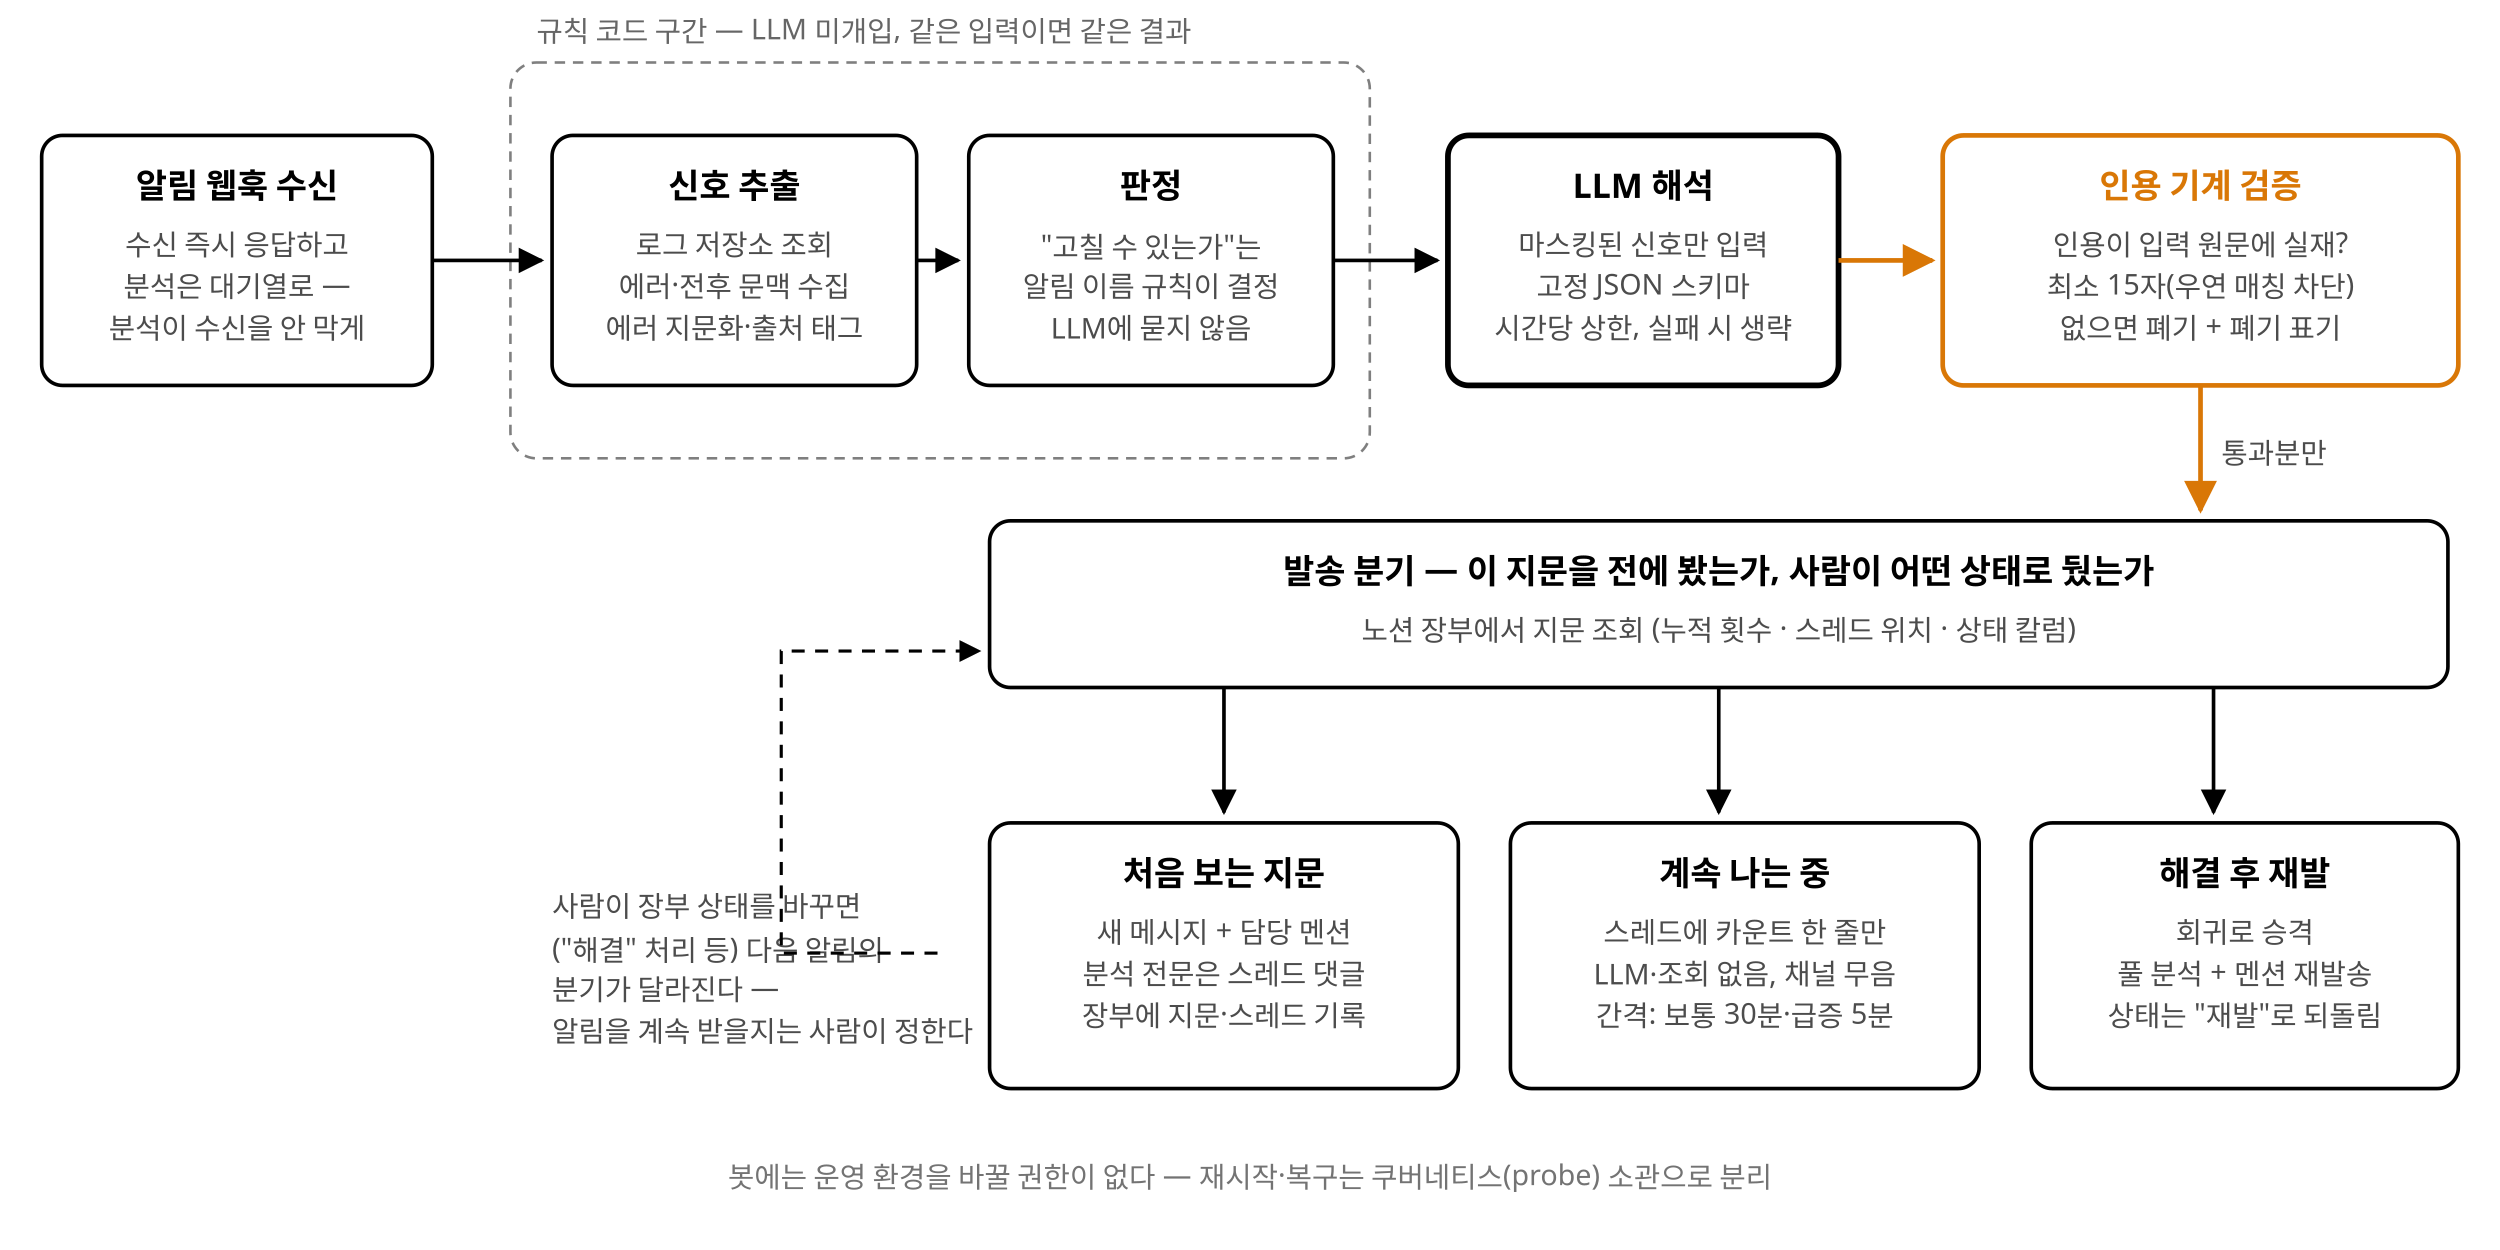
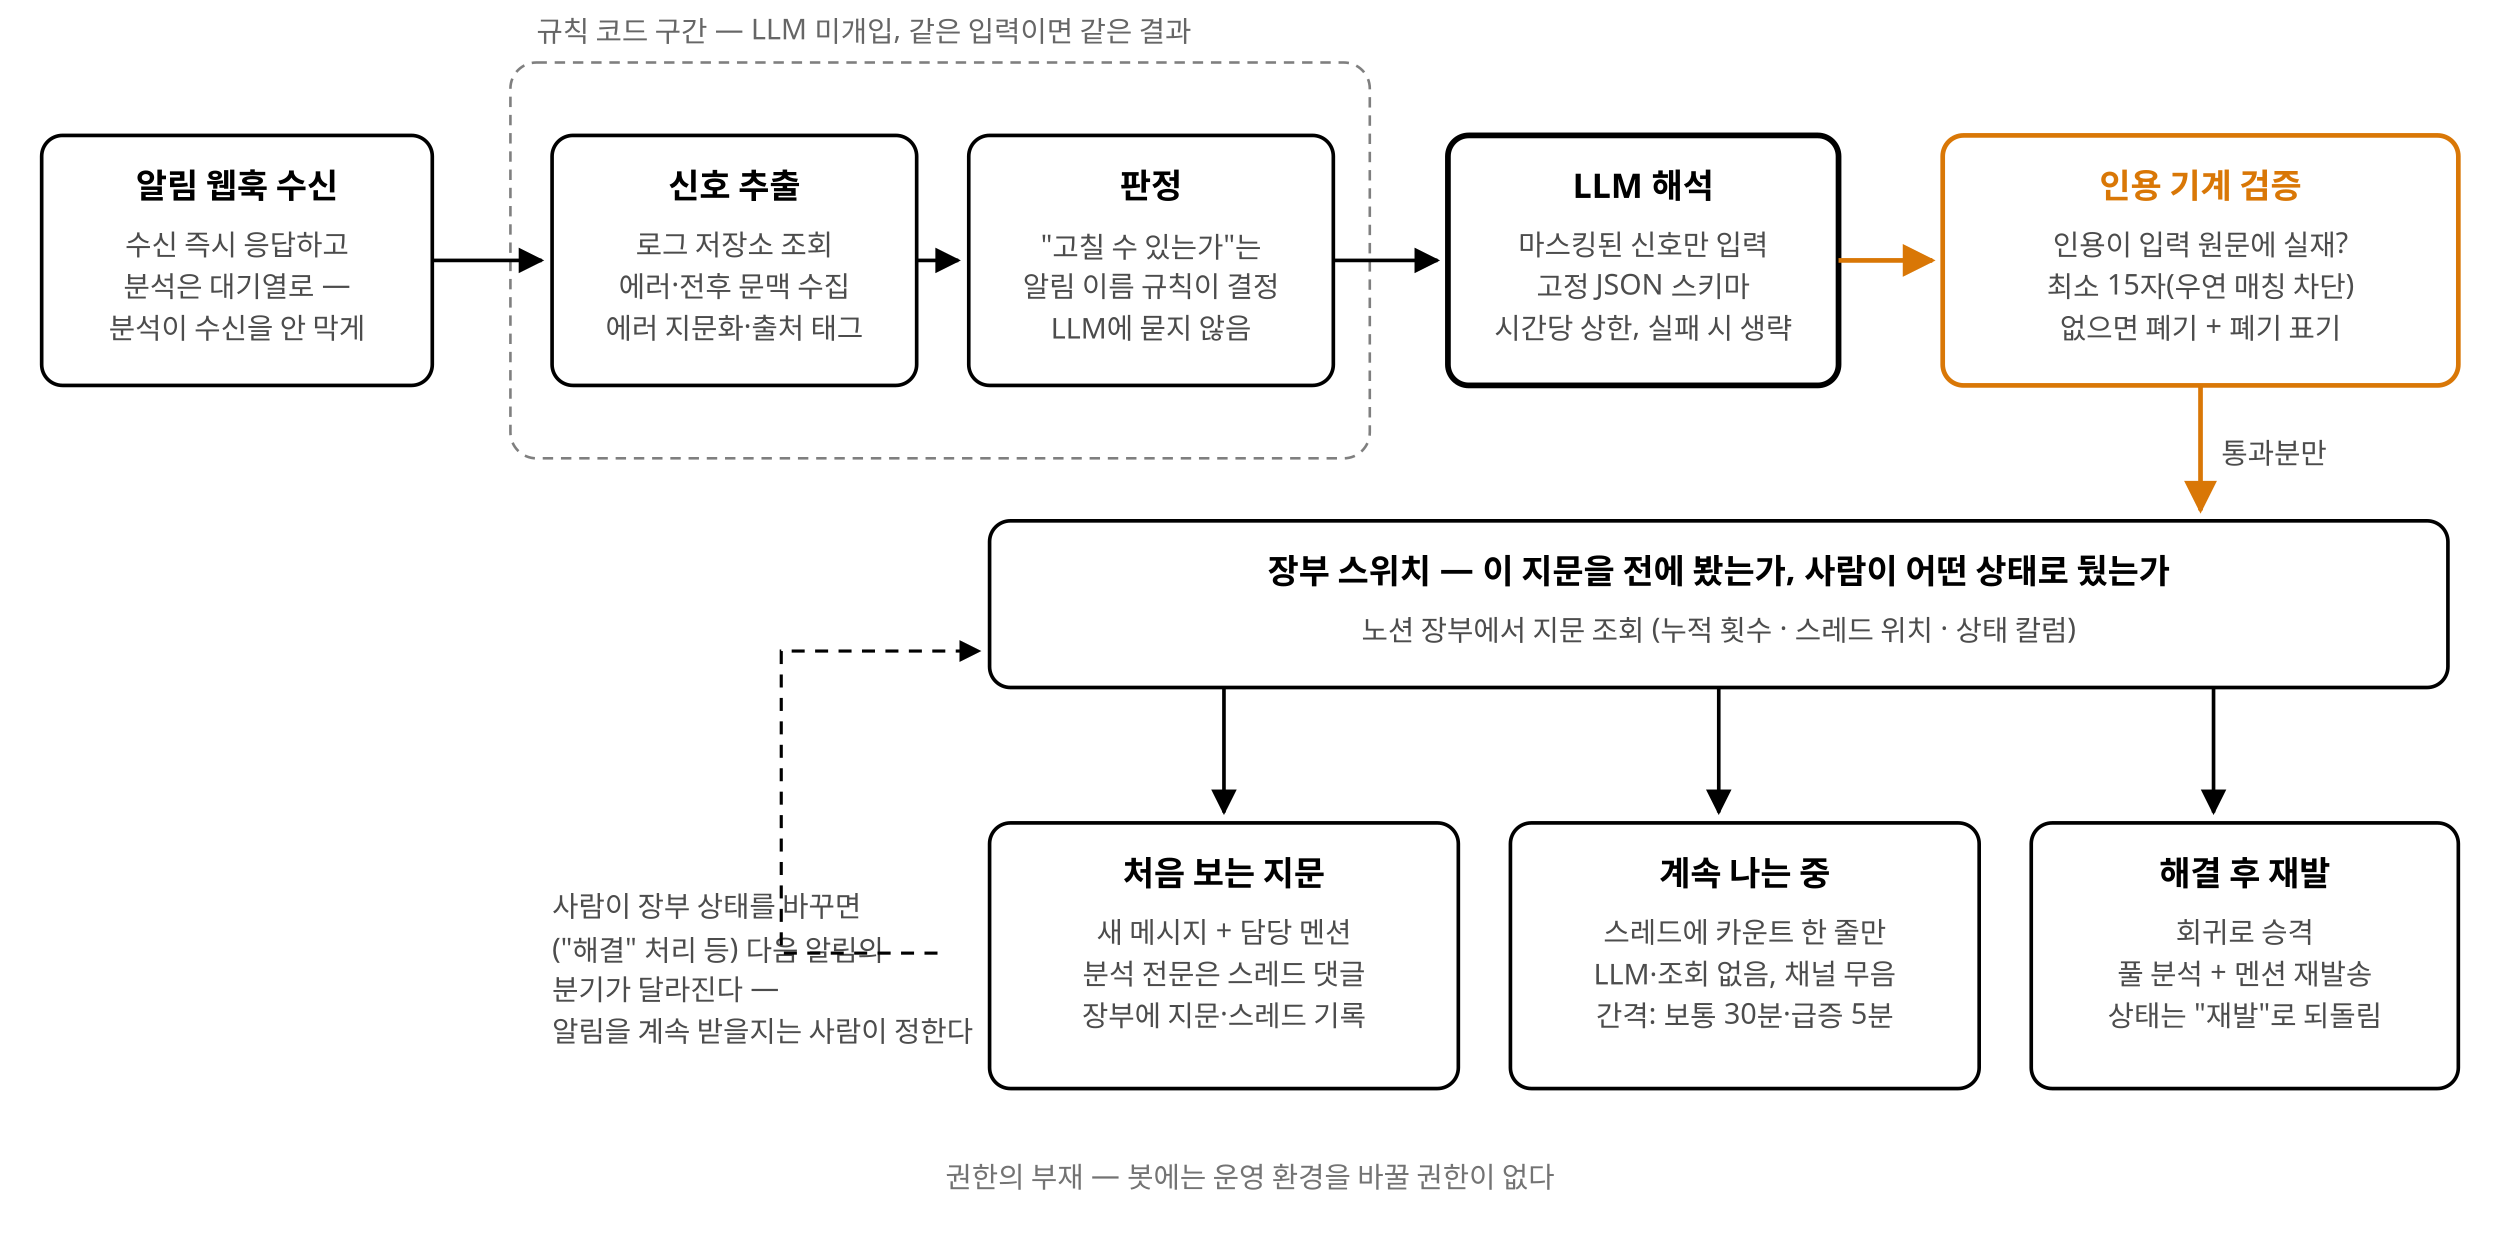
<svg xmlns="http://www.w3.org/2000/svg" viewBox="0 0 960 480" role="img" aria-label="알림이 웹훅으로 들어오면 규칙 코드가 신호 추출과 판정을 마친 뒤에야 LLM이 해석하고, 인용 기계 검증을 통과한 결과만 슬랙으로 나간다. 발송은 노션 장부 상태에 따라 신규·지속·회귀 세 갈래로 갈린다">
  <defs>
    <marker id="arr" viewBox="0 0 10 10" refX="9" refY="5" markerWidth="7" markerHeight="7" orient="auto-start-reverse">
      <path d="M0,0 L10,5 L0,10 z" fill="currentColor" />
    </marker>
    <marker id="arrA" viewBox="0 0 10 10" refX="9" refY="5" markerWidth="7" markerHeight="7" orient="auto-start-reverse">
      <path d="M0,0 L10,5 L0,10 z" fill="#d97706" />
    </marker>
  </defs>
  <g fill="none" stroke="currentColor" stroke-width="1.4">
    <rect x="16" y="52" width="150" height="96" rx="8" />
  </g>
  <g fill="currentColor" font-family="sans-serif">
    <text x="91" y="76" font-size="13" font-weight="600" text-anchor="middle">알림 웹훅 수신</text>
    <text x="91" y="98" font-size="11" opacity=".7" text-anchor="middle">수신 즉시 응답하고</text>
    <text x="91" y="114" font-size="11" opacity=".7" text-anchor="middle">분석은 대기열로 —</text>
    <text x="91" y="130" font-size="11" opacity=".7" text-anchor="middle">분석이 수신을 안 막게</text>
  </g>
  <rect x="196" y="24" width="330" height="152" rx="10" fill="none" stroke="currentColor" stroke-width="1" stroke-dasharray="4 3" opacity=".5" />
  <text x="206" y="16" font-size="11" fill="currentColor" opacity=".6" font-family="sans-serif">규칙 코드 구간 — LLM 미개입, 같은 입력이면 같은 결과</text>
  <g fill="none" stroke="currentColor" stroke-width="1.4">
    <rect x="212" y="52" width="140" height="96" rx="8" />
    <rect x="372" y="52" width="140" height="96" rx="8" />
  </g>
  <g fill="currentColor" font-family="sans-serif">
    <text x="282" y="76" font-size="13" font-weight="600" text-anchor="middle">신호 추출</text>
    <text x="282" y="98" font-size="11" opacity=".7" text-anchor="middle">로그 저장소 조회</text>
    <text x="282" y="114" font-size="11" opacity=".7" text-anchor="middle">에러·전후 문맥 수집</text>
    <text x="282" y="130" font-size="11" opacity=".7" text-anchor="middle">에러 지문화·출처 태그</text>
    <text x="442" y="76" font-size="13" font-weight="600" text-anchor="middle">판정</text>
    <text x="442" y="98" font-size="11" opacity=".7" text-anchor="middle">"고칠 수 있는가"는</text>
    <text x="442" y="114" font-size="11" opacity=".7" text-anchor="middle">알림 이름 규칙이 결정</text>
    <text x="442" y="130" font-size="11" opacity=".7" text-anchor="middle">LLM에 묻지 않음</text>
  </g>
  <g fill="none" stroke="currentColor" stroke-width="2.2">
    <rect x="556" y="52" width="150" height="96" rx="8" />
  </g>
  <g fill="currentColor" font-family="sans-serif">
    <text x="631" y="76" font-size="13" font-weight="600" text-anchor="middle">LLM 해석</text>
    <text x="631" y="98" font-size="11" opacity=".7" text-anchor="middle">마스킹된 신호만 입력</text>
    <text x="631" y="114" font-size="11" opacity=".7" text-anchor="middle">고정 JSON 스키마</text>
    <text x="631" y="130" font-size="11" opacity=".7" text-anchor="middle">시간당 상한, 실패 시 생략</text>
  </g>
  <g fill="none" stroke="#d97706" stroke-width="1.8">
    <rect x="746" y="52" width="198" height="96" rx="8" />
  </g>
  <g font-family="sans-serif">
    <text x="845" y="76" font-size="13" font-weight="600" text-anchor="middle" fill="#d97706">인용 기계 검증</text>
    <text x="845" y="98" font-size="11" opacity=".7" text-anchor="middle" fill="currentColor">인용이 입력 원문에 실재?</text>
    <text x="845" y="114" font-size="11" opacity=".7" text-anchor="middle" fill="currentColor">최소 15자(우연 매칭 차단)</text>
    <text x="845" y="130" font-size="11" opacity=".7" text-anchor="middle" fill="currentColor">없으면 폐기 + 폐기 표기</text>
  </g>
  <g stroke="currentColor" stroke-width="1.4" marker-end="url(#arr)">
    <line x1="166" y1="100" x2="208" y2="100" />
    <line x1="352" y1="100" x2="368" y2="100" />
    <line x1="512" y1="100" x2="552" y2="100" />
  </g>
  <g stroke="#d97706" stroke-width="1.8" marker-end="url(#arrA)">
    <line x1="706" y1="100" x2="742" y2="100" />
  </g>
  <g stroke="#d97706" stroke-width="1.8" fill="none" marker-end="url(#arrA)">
    <path d="M 845 148 L 845 196" />
  </g>
  <text x="853" y="178" font-size="11" fill="currentColor" opacity=".7" font-family="sans-serif">통과분만</text>
  <g fill="none" stroke="currentColor" stroke-width="1.4">
    <rect x="380" y="200" width="560" height="64" rx="8" />
  </g>
  <g fill="currentColor" font-family="sans-serif">
-     <text x="660" y="224" font-size="13" font-weight="600" text-anchor="middle">발송 분기 — 이 지문을 전에 봤는가, 사람이 어떤 상태로 뒀는가</text>
+     <text x="660" y="224" font-size="13" font-weight="600" text-anchor="middle">장부 스위치 — 이 지문을 전에 봤는가, 사람이 어떤 상태로 뒀는가</text>
    <text x="660" y="246" font-size="11" opacity=".7" text-anchor="middle">노션 장부에서 지문 조회 (누적 횟수 · 스레드 위치 · 상태 칼럼)</text>
  </g>
  <g stroke="currentColor" stroke-width="1.4" fill="none" marker-end="url(#arr)">
    <path d="M 470 264 L 470 312" />
    <path d="M 660 264 L 660 312" />
    <path d="M 850 264 L 850 312" />
  </g>
  <g fill="none" stroke="currentColor" stroke-width="1.4">
    <rect x="380" y="316" width="180" height="102" rx="8" />
    <rect x="580" y="316" width="180" height="102" rx="8" />
    <rect x="780" y="316" width="164" height="102" rx="8" />
  </g>
  <g fill="currentColor" font-family="sans-serif">
    <text x="470" y="340" font-size="13" font-weight="600" text-anchor="middle">처음 보는 지문</text>
    <text x="470" y="362" font-size="11" opacity=".7" text-anchor="middle">새 메시지 + 담당 멘션</text>
    <text x="470" y="378" font-size="11" opacity=".7" text-anchor="middle">분석 전문은 스레드 댓글</text>
    <text x="470" y="394" font-size="11" opacity=".7" text-anchor="middle">장부에 지문·스레드 기록</text>
    <text x="670" y="340" font-size="13" font-weight="600" text-anchor="middle">계속 나는 중</text>
    <text x="670" y="362" font-size="11" opacity=".7" text-anchor="middle">스레드에 카운트 한 줄만</text>
    <text x="670" y="378" font-size="11" opacity=".7" text-anchor="middle">LLM·조회 없음, 채널 무음</text>
    <text x="670" y="394" font-size="11" opacity=".7" text-anchor="middle">간격: 보통 30분·급증 5분</text>
    <text x="862" y="340" font-size="13" font-weight="600" text-anchor="middle">해결 후 재발</text>
    <text x="862" y="362" font-size="11" opacity=".7" text-anchor="middle">회귀로 승격</text>
    <text x="862" y="378" font-size="11" opacity=".7" text-anchor="middle">풀 분석 + 멘션 재발송</text>
    <text x="862" y="394" font-size="11" opacity=".7" text-anchor="middle">상태는 "재발"로 되돌림</text>
  </g>
  <g stroke="currentColor" stroke-width="1.2" stroke-dasharray="5 4" fill="none" marker-end="url(#arr)">
    <path d="M 360 366 L 300 366 L 300 250 L 376 250" />
  </g>
  <g fill="currentColor" font-family="sans-serif" font-size="11" opacity=".7">
    <text x="212" y="352">사람이 장부 상태를 바꾸면</text>
    <text x="212" y="368">("해결" 처리 등) 다음 알림의</text>
    <text x="212" y="384">분기가 달라진다 —</text>
    <text x="212" y="400">알림을 계속 받을지는 사람이 정한다</text>
  </g>
-   <text x="480" y="456" font-size="11" fill="currentColor" opacity=".55" font-family="sans-serif" text-anchor="middle">봇에는 운영 환경을 바꿀 권한이 없다 — 재시작·복구는 쿠버네티스(probe) 소관으로 분리</text>
+   <text x="480" y="456" font-size="11" fill="currentColor" opacity=".55" font-family="sans-serif" text-anchor="middle">권한의 부재 — 봇에는 운영 환경을 바꿀 권한이 없다</text>
</svg>
